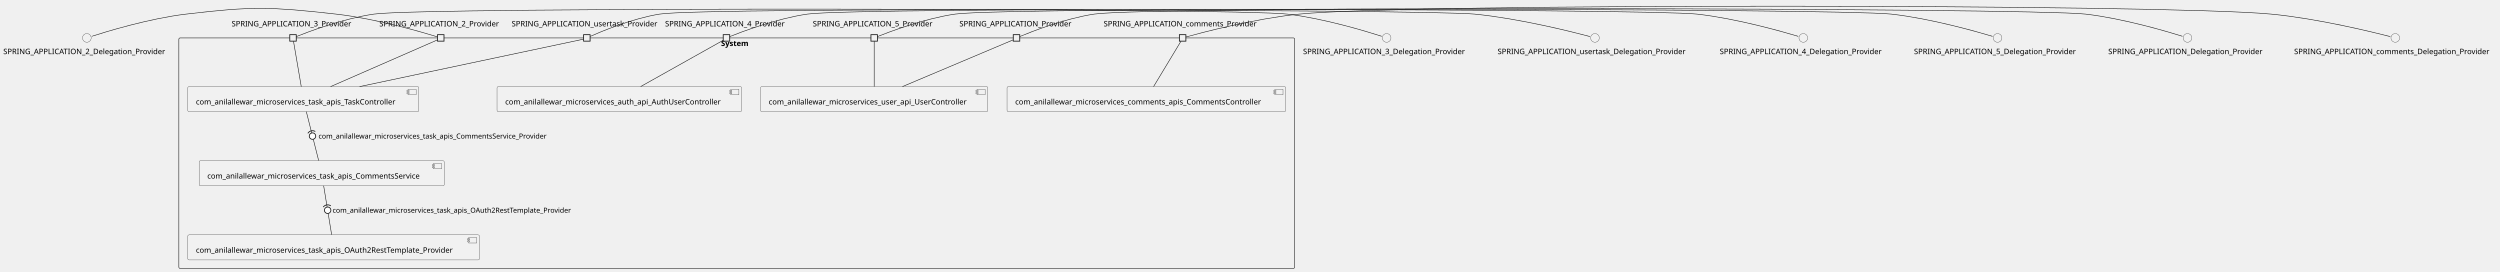
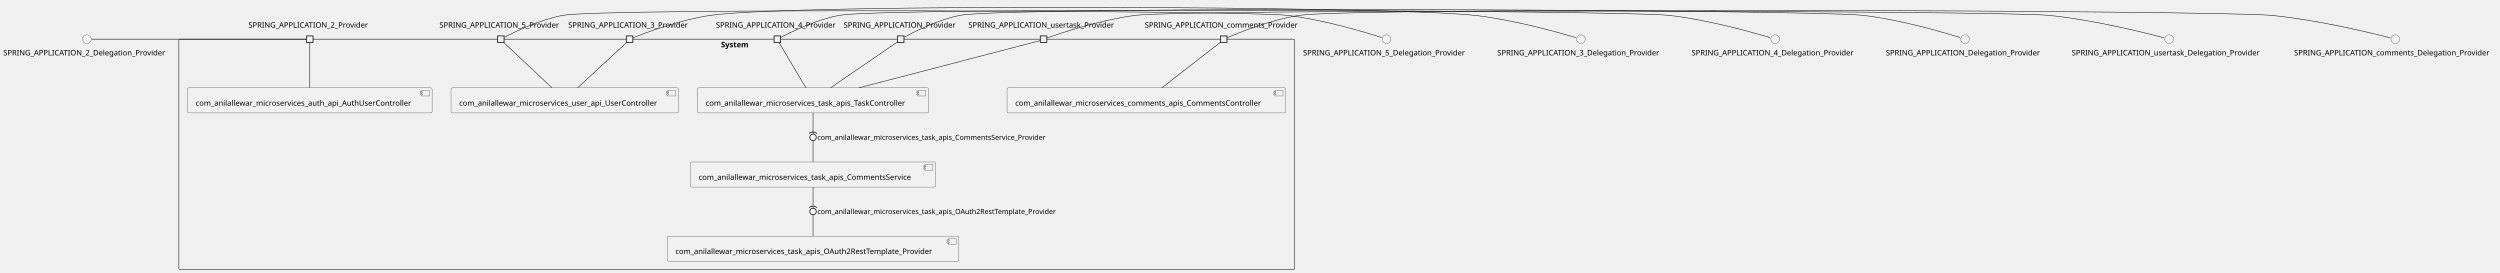
- <svg xmlns="http://www.w3.org/2000/svg" xmlns:xlink="http://www.w3.org/1999/xlink" contentStyleType="text/css" height="502px" preserveAspectRatio="none" style="width:4620px;height:502px;background:#FFFFFF;" version="1.1" viewBox="0 0 4620 502" width="4620px" zoomAndPan="magnify">
+ <svg xmlns="http://www.w3.org/2000/svg" xmlns:xlink="http://www.w3.org/1999/xlink" contentStyleType="text/css" height="504px" preserveAspectRatio="none" style="width:4620px;height:504px;background:#FFFFFF;" version="1.1" viewBox="0 0 4620 504" width="4620px" zoomAndPan="magnify">
  <defs />
  <g>
    <g id="cluster_System">
-       <rect fill="none" height="426" rx="2.5" ry="2.5" style="stroke:#181818;stroke-width:1.0;" width="2062" x="330.5" y="70.06" />
-       <text fill="#000000" font-family="sans-serif" font-size="14" font-weight="bold" lengthAdjust="spacing" textLength="58" x="1332.5" y="85.055">System</text>
+       <rect fill="none" height="426" rx="2.5" ry="2.5" style="stroke:#181818;stroke-width:1.0;" width="2062" x="330.5" y="72.38" />
+       <text fill="#000000" font-family="sans-serif" font-size="14" font-weight="bold" lengthAdjust="spacing" textLength="58" x="1332.5" y="87.375">System</text>
    </g>
    <g id="elem_com_anilallewar_microservices_auth_api_AuthUserController">
-       <a href="anilallewar-microservices-basics-spring-boot.repository#__WRhlgaWEe-ruNFKcMAAgA" target="_top" title="anilallewar-microservices-basics-spring-boot.repository#__WRhlgaWEe-ruNFKcMAAgA" xlink:actuate="onRequest" xlink:href="anilallewar-microservices-basics-spring-boot.repository#__WRhlgaWEe-ruNFKcMAAgA" xlink:show="new" xlink:title="anilallewar-microservices-basics-spring-boot.repository#__WRhlgaWEe-ruNFKcMAAgA" xlink:type="simple">
-         <rect fill="#F1F1F1" height="46.297" rx="2.5" ry="2.5" style="stroke:#181818;stroke-width:0.5;" width="452" x="918.5" y="160.06" />
-         <rect fill="#F1F1F1" height="10" style="stroke:#181818;stroke-width:0.5;" width="15" x="1350.5" y="165.06" />
-         <rect fill="#F1F1F1" height="2" style="stroke:#181818;stroke-width:0.5;" width="4" x="1348.5" y="167.06" />
-         <rect fill="#F1F1F1" height="2" style="stroke:#181818;stroke-width:0.5;" width="4" x="1348.5" y="171.06" />
-         <text fill="#000000" font-family="sans-serif" font-size="14" lengthAdjust="spacing" textLength="412" x="933.5" y="193.055">com_anilallewar_microservices_auth_api_AuthUserController</text>
+       <a href="anilallewar-microservices-basics-spring-boot.repository#_rg5DygdgEe-JcrG7cj9zJg" target="_top" title="anilallewar-microservices-basics-spring-boot.repository#_rg5DygdgEe-JcrG7cj9zJg" xlink:actuate="onRequest" xlink:href="anilallewar-microservices-basics-spring-boot.repository#_rg5DygdgEe-JcrG7cj9zJg" xlink:show="new" xlink:title="anilallewar-microservices-basics-spring-boot.repository#_rg5DygdgEe-JcrG7cj9zJg" xlink:type="simple">
+         <rect fill="#F1F1F1" height="46.297" rx="2.5" ry="2.5" style="stroke:#181818;stroke-width:0.5;" width="452" x="346.5" y="162.38" />
+         <rect fill="#F1F1F1" height="10" style="stroke:#181818;stroke-width:0.5;" width="15" x="778.5" y="167.38" />
+         <rect fill="#F1F1F1" height="2" style="stroke:#181818;stroke-width:0.5;" width="4" x="776.5" y="169.38" />
+         <rect fill="#F1F1F1" height="2" style="stroke:#181818;stroke-width:0.5;" width="4" x="776.5" y="173.38" />
+         <text fill="#000000" font-family="sans-serif" font-size="14" lengthAdjust="spacing" textLength="412" x="361.5" y="195.375">com_anilallewar_microservices_auth_api_AuthUserController</text>
      </a>
    </g>
    <g id="elem_com_anilallewar_microservices_comments_apis_CommentsController">
-       <a href="anilallewar-microservices-basics-spring-boot.repository#__WRhlgaWEe-ruNFKcMAAgA" target="_top" title="anilallewar-microservices-basics-spring-boot.repository#__WRhlgaWEe-ruNFKcMAAgA" xlink:actuate="onRequest" xlink:href="anilallewar-microservices-basics-spring-boot.repository#__WRhlgaWEe-ruNFKcMAAgA" xlink:show="new" xlink:title="anilallewar-microservices-basics-spring-boot.repository#__WRhlgaWEe-ruNFKcMAAgA" xlink:type="simple">
-         <rect fill="#F1F1F1" height="46.297" rx="2.5" ry="2.5" style="stroke:#181818;stroke-width:0.5;" width="515" x="1861" y="160.06" />
-         <rect fill="#F1F1F1" height="10" style="stroke:#181818;stroke-width:0.5;" width="15" x="2356" y="165.06" />
-         <rect fill="#F1F1F1" height="2" style="stroke:#181818;stroke-width:0.5;" width="4" x="2354" y="167.06" />
-         <rect fill="#F1F1F1" height="2" style="stroke:#181818;stroke-width:0.5;" width="4" x="2354" y="171.06" />
-         <text fill="#000000" font-family="sans-serif" font-size="14" lengthAdjust="spacing" textLength="475" x="1876" y="193.055">com_anilallewar_microservices_comments_apis_CommentsController</text>
+       <a href="anilallewar-microservices-basics-spring-boot.repository#_rg5DygdgEe-JcrG7cj9zJg" target="_top" title="anilallewar-microservices-basics-spring-boot.repository#_rg5DygdgEe-JcrG7cj9zJg" xlink:actuate="onRequest" xlink:href="anilallewar-microservices-basics-spring-boot.repository#_rg5DygdgEe-JcrG7cj9zJg" xlink:show="new" xlink:title="anilallewar-microservices-basics-spring-boot.repository#_rg5DygdgEe-JcrG7cj9zJg" xlink:type="simple">
+         <rect fill="#F1F1F1" height="46.297" rx="2.5" ry="2.5" style="stroke:#181818;stroke-width:0.5;" width="515" x="1861" y="162.38" />
+         <rect fill="#F1F1F1" height="10" style="stroke:#181818;stroke-width:0.5;" width="15" x="2356" y="167.38" />
+         <rect fill="#F1F1F1" height="2" style="stroke:#181818;stroke-width:0.5;" width="4" x="2354" y="169.38" />
+         <rect fill="#F1F1F1" height="2" style="stroke:#181818;stroke-width:0.5;" width="4" x="2354" y="173.38" />
+         <text fill="#000000" font-family="sans-serif" font-size="14" lengthAdjust="spacing" textLength="475" x="1876" y="195.375">com_anilallewar_microservices_comments_apis_CommentsController</text>
      </a>
    </g>
    <g id="elem_com_anilallewar_microservices_task_apis_CommentsService">
-       <a href="anilallewar-microservices-basics-spring-boot.repository#__WRhlgaWEe-ruNFKcMAAgA" target="_top" title="anilallewar-microservices-basics-spring-boot.repository#__WRhlgaWEe-ruNFKcMAAgA" xlink:actuate="onRequest" xlink:href="anilallewar-microservices-basics-spring-boot.repository#__WRhlgaWEe-ruNFKcMAAgA" xlink:show="new" xlink:title="anilallewar-microservices-basics-spring-boot.repository#__WRhlgaWEe-ruNFKcMAAgA" xlink:type="simple">
-         <rect fill="#F1F1F1" height="46.297" rx="2.5" ry="2.5" style="stroke:#181818;stroke-width:0.5;" width="453" x="368" y="297.06" />
-         <rect fill="#F1F1F1" height="10" style="stroke:#181818;stroke-width:0.5;" width="15" x="801" y="302.06" />
-         <rect fill="#F1F1F1" height="2" style="stroke:#181818;stroke-width:0.5;" width="4" x="799" y="304.06" />
-         <rect fill="#F1F1F1" height="2" style="stroke:#181818;stroke-width:0.5;" width="4" x="799" y="308.06" />
-         <text fill="#000000" font-family="sans-serif" font-size="14" lengthAdjust="spacing" textLength="413" x="383" y="330.055">com_anilallewar_microservices_task_apis_CommentsService</text>
+       <a href="anilallewar-microservices-basics-spring-boot.repository#_rg5DygdgEe-JcrG7cj9zJg" target="_top" title="anilallewar-microservices-basics-spring-boot.repository#_rg5DygdgEe-JcrG7cj9zJg" xlink:actuate="onRequest" xlink:href="anilallewar-microservices-basics-spring-boot.repository#_rg5DygdgEe-JcrG7cj9zJg" xlink:show="new" xlink:title="anilallewar-microservices-basics-spring-boot.repository#_rg5DygdgEe-JcrG7cj9zJg" xlink:type="simple">
+         <rect fill="#F1F1F1" height="46.297" rx="2.5" ry="2.5" style="stroke:#181818;stroke-width:0.5;" width="453" x="1276" y="299.38" />
+         <rect fill="#F1F1F1" height="10" style="stroke:#181818;stroke-width:0.5;" width="15" x="1709" y="304.38" />
+         <rect fill="#F1F1F1" height="2" style="stroke:#181818;stroke-width:0.5;" width="4" x="1707" y="306.38" />
+         <rect fill="#F1F1F1" height="2" style="stroke:#181818;stroke-width:0.5;" width="4" x="1707" y="310.38" />
+         <text fill="#000000" font-family="sans-serif" font-size="14" lengthAdjust="spacing" textLength="413" x="1291" y="332.375">com_anilallewar_microservices_task_apis_CommentsService</text>
      </a>
    </g>
    <g id="elem_com_anilallewar_microservices_task_apis_OAuth2RestTemplate_Provider">
-       <a href="anilallewar-microservices-basics-spring-boot.repository#__WRhlgaWEe-ruNFKcMAAgA" target="_top" title="anilallewar-microservices-basics-spring-boot.repository#__WRhlgaWEe-ruNFKcMAAgA" xlink:actuate="onRequest" xlink:href="anilallewar-microservices-basics-spring-boot.repository#__WRhlgaWEe-ruNFKcMAAgA" xlink:show="new" xlink:title="anilallewar-microservices-basics-spring-boot.repository#__WRhlgaWEe-ruNFKcMAAgA" xlink:type="simple">
-         <rect fill="#F1F1F1" height="46.297" rx="2.5" ry="2.5" style="stroke:#181818;stroke-width:0.5;" width="539" x="347" y="434.06" />
-         <rect fill="#F1F1F1" height="10" style="stroke:#181818;stroke-width:0.5;" width="15" x="866" y="439.06" />
-         <rect fill="#F1F1F1" height="2" style="stroke:#181818;stroke-width:0.5;" width="4" x="864" y="441.06" />
-         <rect fill="#F1F1F1" height="2" style="stroke:#181818;stroke-width:0.5;" width="4" x="864" y="445.06" />
-         <text fill="#000000" font-family="sans-serif" font-size="14" lengthAdjust="spacing" textLength="499" x="362" y="467.055">com_anilallewar_microservices_task_apis_OAuth2RestTemplate_Provider</text>
+       <a href="anilallewar-microservices-basics-spring-boot.repository#_rg5DygdgEe-JcrG7cj9zJg" target="_top" title="anilallewar-microservices-basics-spring-boot.repository#_rg5DygdgEe-JcrG7cj9zJg" xlink:actuate="onRequest" xlink:href="anilallewar-microservices-basics-spring-boot.repository#_rg5DygdgEe-JcrG7cj9zJg" xlink:show="new" xlink:title="anilallewar-microservices-basics-spring-boot.repository#_rg5DygdgEe-JcrG7cj9zJg" xlink:type="simple">
+         <rect fill="#F1F1F1" height="46.297" rx="2.5" ry="2.5" style="stroke:#181818;stroke-width:0.5;" width="539" x="1233" y="436.38" />
+         <rect fill="#F1F1F1" height="10" style="stroke:#181818;stroke-width:0.5;" width="15" x="1752" y="441.38" />
+         <rect fill="#F1F1F1" height="2" style="stroke:#181818;stroke-width:0.5;" width="4" x="1750" y="443.38" />
+         <rect fill="#F1F1F1" height="2" style="stroke:#181818;stroke-width:0.5;" width="4" x="1750" y="447.38" />
+         <text fill="#000000" font-family="sans-serif" font-size="14" lengthAdjust="spacing" textLength="499" x="1248" y="469.375">com_anilallewar_microservices_task_apis_OAuth2RestTemplate_Provider</text>
      </a>
    </g>
    <g id="elem_com_anilallewar_microservices_task_apis_TaskController">
-       <a href="anilallewar-microservices-basics-spring-boot.repository#__WRhlgaWEe-ruNFKcMAAgA" target="_top" title="anilallewar-microservices-basics-spring-boot.repository#__WRhlgaWEe-ruNFKcMAAgA" xlink:actuate="onRequest" xlink:href="anilallewar-microservices-basics-spring-boot.repository#__WRhlgaWEe-ruNFKcMAAgA" xlink:show="new" xlink:title="anilallewar-microservices-basics-spring-boot.repository#__WRhlgaWEe-ruNFKcMAAgA" xlink:type="simple">
-         <rect fill="#F1F1F1" height="46.297" rx="2.5" ry="2.5" style="stroke:#181818;stroke-width:0.5;" width="427" x="347" y="160.06" />
-         <rect fill="#F1F1F1" height="10" style="stroke:#181818;stroke-width:0.5;" width="15" x="754" y="165.06" />
-         <rect fill="#F1F1F1" height="2" style="stroke:#181818;stroke-width:0.5;" width="4" x="752" y="167.06" />
-         <rect fill="#F1F1F1" height="2" style="stroke:#181818;stroke-width:0.5;" width="4" x="752" y="171.06" />
-         <text fill="#000000" font-family="sans-serif" font-size="14" lengthAdjust="spacing" textLength="387" x="362" y="193.055">com_anilallewar_microservices_task_apis_TaskController</text>
+       <a href="anilallewar-microservices-basics-spring-boot.repository#_rg5DygdgEe-JcrG7cj9zJg" target="_top" title="anilallewar-microservices-basics-spring-boot.repository#_rg5DygdgEe-JcrG7cj9zJg" xlink:actuate="onRequest" xlink:href="anilallewar-microservices-basics-spring-boot.repository#_rg5DygdgEe-JcrG7cj9zJg" xlink:show="new" xlink:title="anilallewar-microservices-basics-spring-boot.repository#_rg5DygdgEe-JcrG7cj9zJg" xlink:type="simple">
+         <rect fill="#F1F1F1" height="46.297" rx="2.5" ry="2.5" style="stroke:#181818;stroke-width:0.5;" width="427" x="1289" y="162.38" />
+         <rect fill="#F1F1F1" height="10" style="stroke:#181818;stroke-width:0.5;" width="15" x="1696" y="167.38" />
+         <rect fill="#F1F1F1" height="2" style="stroke:#181818;stroke-width:0.5;" width="4" x="1694" y="169.38" />
+         <rect fill="#F1F1F1" height="2" style="stroke:#181818;stroke-width:0.5;" width="4" x="1694" y="173.38" />
+         <text fill="#000000" font-family="sans-serif" font-size="14" lengthAdjust="spacing" textLength="387" x="1304" y="195.375">com_anilallewar_microservices_task_apis_TaskController</text>
      </a>
    </g>
    <g id="elem_com_anilallewar_microservices_user_api_UserController">
-       <a href="anilallewar-microservices-basics-spring-boot.repository#__WRhlgaWEe-ruNFKcMAAgA" target="_top" title="anilallewar-microservices-basics-spring-boot.repository#__WRhlgaWEe-ruNFKcMAAgA" xlink:actuate="onRequest" xlink:href="anilallewar-microservices-basics-spring-boot.repository#__WRhlgaWEe-ruNFKcMAAgA" xlink:show="new" xlink:title="anilallewar-microservices-basics-spring-boot.repository#__WRhlgaWEe-ruNFKcMAAgA" xlink:type="simple">
-         <rect fill="#F1F1F1" height="46.297" rx="2.5" ry="2.5" style="stroke:#181818;stroke-width:0.5;" width="420" x="1405.5" y="160.06" />
-         <rect fill="#F1F1F1" height="10" style="stroke:#181818;stroke-width:0.5;" width="15" x="1805.5" y="165.06" />
-         <rect fill="#F1F1F1" height="2" style="stroke:#181818;stroke-width:0.5;" width="4" x="1803.5" y="167.06" />
-         <rect fill="#F1F1F1" height="2" style="stroke:#181818;stroke-width:0.5;" width="4" x="1803.5" y="171.06" />
-         <text fill="#000000" font-family="sans-serif" font-size="14" lengthAdjust="spacing" textLength="380" x="1420.5" y="193.055">com_anilallewar_microservices_user_api_UserController</text>
+       <a href="anilallewar-microservices-basics-spring-boot.repository#_rg5DygdgEe-JcrG7cj9zJg" target="_top" title="anilallewar-microservices-basics-spring-boot.repository#_rg5DygdgEe-JcrG7cj9zJg" xlink:actuate="onRequest" xlink:href="anilallewar-microservices-basics-spring-boot.repository#_rg5DygdgEe-JcrG7cj9zJg" xlink:show="new" xlink:title="anilallewar-microservices-basics-spring-boot.repository#_rg5DygdgEe-JcrG7cj9zJg" xlink:type="simple">
+         <rect fill="#F1F1F1" height="46.297" rx="2.5" ry="2.5" style="stroke:#181818;stroke-width:0.5;" width="420" x="833.5" y="162.38" />
+         <rect fill="#F1F1F1" height="10" style="stroke:#181818;stroke-width:0.5;" width="15" x="1233.5" y="167.38" />
+         <rect fill="#F1F1F1" height="2" style="stroke:#181818;stroke-width:0.5;" width="4" x="1231.5" y="169.38" />
+         <rect fill="#F1F1F1" height="2" style="stroke:#181818;stroke-width:0.5;" width="4" x="1231.5" y="173.38" />
+         <text fill="#000000" font-family="sans-serif" font-size="14" lengthAdjust="spacing" textLength="380" x="848.5" y="195.375">com_anilallewar_microservices_user_api_UserController</text>
      </a>
    </g>
-     <text fill="#000000" font-family="sans-serif" font-size="14" lengthAdjust="spacing" textLength="227" x="701" y="48.758">SPRING_APPLICATION_2_Provider</text>
-     <rect fill="#F1F1F1" height="12" style="stroke:#181818;stroke-width:1.5;" width="12" x="808.5" y="64.06" />
-     <text fill="#000000" font-family="sans-serif" font-size="14" lengthAdjust="spacing" textLength="227" x="428" y="48.758">SPRING_APPLICATION_3_Provider</text>
-     <rect fill="#F1F1F1" height="12" style="stroke:#181818;stroke-width:1.5;" width="12" x="535.5" y="64.06" />
-     <text fill="#000000" font-family="sans-serif" font-size="14" lengthAdjust="spacing" textLength="227" x="1229" y="48.758">SPRING_APPLICATION_4_Provider</text>
-     <rect fill="#F1F1F1" height="12" style="stroke:#181818;stroke-width:1.5;" width="12" x="1336.5" y="64.06" />
-     <text fill="#000000" font-family="sans-serif" font-size="14" lengthAdjust="spacing" textLength="227" x="1502" y="48.758">SPRING_APPLICATION_5_Provider</text>
-     <rect fill="#F1F1F1" height="12" style="stroke:#181818;stroke-width:1.5;" width="12" x="1609.5" y="64.06" />
-     <text fill="#000000" font-family="sans-serif" font-size="14" lengthAdjust="spacing" textLength="211" x="1773" y="48.758">SPRING_APPLICATION_Provider</text>
-     <rect fill="#F1F1F1" height="12" style="stroke:#181818;stroke-width:1.5;" width="12" x="1872.5" y="64.06" />
-     <text fill="#000000" font-family="sans-serif" font-size="14" lengthAdjust="spacing" textLength="292" x="2039.5" y="48.758">SPRING_APPLICATION_comments_Provider</text>
-     <rect fill="#F1F1F1" height="12" style="stroke:#181818;stroke-width:1.5;" width="12" x="2179.5" y="64.06" />
-     <text fill="#000000" font-family="sans-serif" font-size="14" lengthAdjust="spacing" textLength="278" x="945.5" y="48.758">SPRING_APPLICATION_usertask_Provider</text>
-     <rect fill="#F1F1F1" height="12" style="stroke:#181818;stroke-width:1.5;" width="12" x="1078.5" y="64.06" />
+     <text fill="#000000" font-family="sans-serif" font-size="14" lengthAdjust="spacing" textLength="227" x="459" y="51.078">SPRING_APPLICATION_2_Provider</text>
+     <rect fill="#F1F1F1" height="12" style="stroke:#181818;stroke-width:1.5;" width="12" x="566.5" y="66.38" />
+     <text fill="#000000" font-family="sans-serif" font-size="14" lengthAdjust="spacing" textLength="227" x="1050" y="51.078">SPRING_APPLICATION_3_Provider</text>
+     <rect fill="#F1F1F1" height="12" style="stroke:#181818;stroke-width:1.5;" width="12" x="1157.5" y="66.38" />
+     <text fill="#000000" font-family="sans-serif" font-size="14" lengthAdjust="spacing" textLength="227" x="1323" y="51.078">SPRING_APPLICATION_4_Provider</text>
+     <rect fill="#F1F1F1" height="12" style="stroke:#181818;stroke-width:1.5;" width="12" x="1430.5" y="66.38" />
+     <text fill="#000000" font-family="sans-serif" font-size="14" lengthAdjust="spacing" textLength="227" x="812" y="51.078">SPRING_APPLICATION_5_Provider</text>
+     <rect fill="#F1F1F1" height="12" style="stroke:#181818;stroke-width:1.5;" width="12" x="919.5" y="66.38" />
+     <text fill="#000000" font-family="sans-serif" font-size="14" lengthAdjust="spacing" textLength="211" x="1559" y="51.078">SPRING_APPLICATION_Provider</text>
+     <rect fill="#F1F1F1" height="12" style="stroke:#181818;stroke-width:1.5;" width="12" x="1658.5" y="66.38" />
+     <text fill="#000000" font-family="sans-serif" font-size="14" lengthAdjust="spacing" textLength="292" x="2115.5" y="51.078">SPRING_APPLICATION_comments_Provider</text>
+     <rect fill="#F1F1F1" height="12" style="stroke:#181818;stroke-width:1.5;" width="12" x="2255.5" y="66.38" />
+     <text fill="#000000" font-family="sans-serif" font-size="14" lengthAdjust="spacing" textLength="278" x="1789.5" y="51.078">SPRING_APPLICATION_usertask_Provider</text>
+     <rect fill="#F1F1F1" height="12" style="stroke:#181818;stroke-width:1.5;" width="12" x="1922.5" y="66.38" />
    <g id="elem_SPRING_APPLICATION_2_Delegation_Provider">
-       <ellipse cx="160.5" cy="70.06" fill="#F1F1F1" rx="8" ry="8" style="stroke:#181818;stroke-width:0.5;" />
-       <text fill="#000000" font-family="sans-serif" font-size="14" lengthAdjust="spacing" textLength="309" x="6" y="100.055">SPRING_APPLICATION_2_Delegation_Provider</text>
+       <ellipse cx="160.5" cy="72.38" fill="#F1F1F1" rx="8" ry="8" style="stroke:#181818;stroke-width:0.5;" />
+       <text fill="#000000" font-family="sans-serif" font-size="14" lengthAdjust="spacing" textLength="309" x="6" y="102.375">SPRING_APPLICATION_2_Delegation_Provider</text>
    </g>
    <g id="elem_SPRING_APPLICATION_3_Delegation_Provider">
-       <ellipse cx="2562.5" cy="70.06" fill="#F1F1F1" rx="8" ry="8" style="stroke:#181818;stroke-width:0.5;" />
-       <text fill="#000000" font-family="sans-serif" font-size="14" lengthAdjust="spacing" textLength="309" x="2408" y="100.055">SPRING_APPLICATION_3_Delegation_Provider</text>
+       <ellipse cx="2921.5" cy="72.38" fill="#F1F1F1" rx="8" ry="8" style="stroke:#181818;stroke-width:0.5;" />
+       <text fill="#000000" font-family="sans-serif" font-size="14" lengthAdjust="spacing" textLength="309" x="2767" y="102.375">SPRING_APPLICATION_3_Delegation_Provider</text>
    </g>
    <g id="elem_SPRING_APPLICATION_4_Delegation_Provider">
-       <ellipse cx="3332.5" cy="70.06" fill="#F1F1F1" rx="8" ry="8" style="stroke:#181818;stroke-width:0.5;" />
-       <text fill="#000000" font-family="sans-serif" font-size="14" lengthAdjust="spacing" textLength="309" x="3178" y="100.055">SPRING_APPLICATION_4_Delegation_Provider</text>
+       <ellipse cx="3280.5" cy="72.38" fill="#F1F1F1" rx="8" ry="8" style="stroke:#181818;stroke-width:0.5;" />
+       <text fill="#000000" font-family="sans-serif" font-size="14" lengthAdjust="spacing" textLength="309" x="3126" y="102.375">SPRING_APPLICATION_4_Delegation_Provider</text>
    </g>
    <g id="elem_SPRING_APPLICATION_5_Delegation_Provider">
-       <ellipse cx="3691.5" cy="70.06" fill="#F1F1F1" rx="8" ry="8" style="stroke:#181818;stroke-width:0.5;" />
-       <text fill="#000000" font-family="sans-serif" font-size="14" lengthAdjust="spacing" textLength="309" x="3537" y="100.055">SPRING_APPLICATION_5_Delegation_Provider</text>
+       <ellipse cx="2562.5" cy="72.38" fill="#F1F1F1" rx="8" ry="8" style="stroke:#181818;stroke-width:0.5;" />
+       <text fill="#000000" font-family="sans-serif" font-size="14" lengthAdjust="spacing" textLength="309" x="2408" y="102.375">SPRING_APPLICATION_5_Delegation_Provider</text>
    </g>
    <g id="elem_SPRING_APPLICATION_Delegation_Provider">
-       <ellipse cx="4042.5" cy="70.06" fill="#F1F1F1" rx="8" ry="8" style="stroke:#181818;stroke-width:0.5;" />
-       <text fill="#000000" font-family="sans-serif" font-size="14" lengthAdjust="spacing" textLength="293" x="3896" y="100.055">SPRING_APPLICATION_Delegation_Provider</text>
+       <ellipse cx="3631.5" cy="72.38" fill="#F1F1F1" rx="8" ry="8" style="stroke:#181818;stroke-width:0.5;" />
+       <text fill="#000000" font-family="sans-serif" font-size="14" lengthAdjust="spacing" textLength="293" x="3485" y="102.375">SPRING_APPLICATION_Delegation_Provider</text>
    </g>
    <g id="elem_SPRING_APPLICATION_comments_Delegation_Provider">
-       <ellipse cx="4426.5" cy="70.06" fill="#F1F1F1" rx="8" ry="8" style="stroke:#181818;stroke-width:0.5;" />
-       <text fill="#000000" font-family="sans-serif" font-size="14" lengthAdjust="spacing" textLength="374" x="4239.5" y="100.055">SPRING_APPLICATION_comments_Delegation_Provider</text>
+       <ellipse cx="4426.5" cy="72.38" fill="#F1F1F1" rx="8" ry="8" style="stroke:#181818;stroke-width:0.5;" />
+       <text fill="#000000" font-family="sans-serif" font-size="14" lengthAdjust="spacing" textLength="374" x="4239.5" y="102.375">SPRING_APPLICATION_comments_Delegation_Provider</text>
    </g>
    <g id="elem_SPRING_APPLICATION_usertask_Delegation_Provider">
-       <ellipse cx="2947.5" cy="70.06" fill="#F1F1F1" rx="8" ry="8" style="stroke:#181818;stroke-width:0.5;" />
-       <text fill="#000000" font-family="sans-serif" font-size="14" lengthAdjust="spacing" textLength="360" x="2767.5" y="100.055">SPRING_APPLICATION_usertask_Delegation_Provider</text>
+       <ellipse cx="4008.5" cy="72.38" fill="#F1F1F1" rx="8" ry="8" style="stroke:#181818;stroke-width:0.5;" />
+       <text fill="#000000" font-family="sans-serif" font-size="14" lengthAdjust="spacing" textLength="360" x="3828.5" y="102.375">SPRING_APPLICATION_usertask_Delegation_Provider</text>
    </g>
    <g id="link_SPRING_APPLICATION_2_Delegation_Provider_SPRING_APPLICATION_2_Provider">
-       <path d="M169.53,67.09 C195.97,58.57 275.68,34.14 344,26.06 C466.26,11.61 498.66,12.33 621,26.06 C695.98,34.48 784.28,60.69 808.24,68.1 " fill="none" id="SPRING_APPLICATION_2_Delegation_Provider-SPRING_APPLICATION_2_Provider" style="stroke:#181818;stroke-width:1.0;" />
+       <path d="M169.69,72.38 C223.3,72.38 523.27,72.38 566.35,72.38 " fill="none" id="SPRING_APPLICATION_2_Delegation_Provider-SPRING_APPLICATION_2_Provider" style="stroke:#181818;stroke-width:1.0;" />
    </g>
-     <g id="link_SPRING_APPLICATION_2_Provider_com_anilallewar_microservices_task_apis_TaskController">
-       <path d="M808.22,73.8 C781.45,85.51 675.24,131.92 610.9,160.03 " fill="none" id="SPRING_APPLICATION_2_Provider-com_anilallewar_microservices_task_apis_TaskController" style="stroke:#181818;stroke-width:1.0;" />
+     <g id="link_SPRING_APPLICATION_2_Provider_com_anilallewar_microservices_auth_api_AuthUserController">
+       <path d="M572.5,78.44 C572.5,93.03 572.5,135.84 572.5,162.36 " fill="none" id="SPRING_APPLICATION_2_Provider-com_anilallewar_microservices_auth_api_AuthUserController" style="stroke:#181818;stroke-width:1.0;" />
    </g>
    <g id="link_SPRING_APPLICATION_3_Delegation_Provider_SPRING_APPLICATION_3_Provider">
-       <path d="M2553.47,67.09 C2527.03,58.57 2447.32,34.14 2379,26.06 C2285.87,15.05 783.82,12.68 691,26.06 C633.69,34.32 567.73,59.52 547.62,67.56 " fill="none" id="SPRING_APPLICATION_3_Delegation_Provider-SPRING_APPLICATION_3_Provider" style="stroke:#181818;stroke-width:1.0;" />
+       <path d="M2912.22,69.53 C2884.27,61.12 2798.32,36.49 2725,28.38 C2569.06,11.13 1468.28,6 1313,28.38 C1255.69,36.64 1189.73,61.84 1169.62,69.88 " fill="none" id="SPRING_APPLICATION_3_Delegation_Provider-SPRING_APPLICATION_3_Provider" style="stroke:#181818;stroke-width:1.0;" />
    </g>
-     <g id="link_SPRING_APPLICATION_3_Provider_com_anilallewar_microservices_task_apis_TaskController">
-       <path d="M542.37,76.12 C544.86,90.71 552.19,133.52 556.73,160.04 " fill="none" id="SPRING_APPLICATION_3_Provider-com_anilallewar_microservices_task_apis_TaskController" style="stroke:#181818;stroke-width:1.0;" />
+     <g id="link_SPRING_APPLICATION_3_Provider_com_anilallewar_microservices_user_api_UserController">
+       <path d="M1158.03,78.44 C1142.26,93.03 1095.98,135.84 1067.31,162.36 " fill="none" id="SPRING_APPLICATION_3_Provider-com_anilallewar_microservices_user_api_UserController" style="stroke:#181818;stroke-width:1.0;" />
    </g>
    <g id="link_SPRING_APPLICATION_4_Delegation_Provider_SPRING_APPLICATION_4_Provider">
-       <path d="M3323.22,67.21 C3295.27,58.8 3209.32,34.17 3136,26.06 C3045.22,16.02 1582.4,13.03 1492,26.06 C1434.69,34.32 1368.73,59.52 1348.62,67.56 " fill="none" id="SPRING_APPLICATION_4_Delegation_Provider-SPRING_APPLICATION_4_Provider" style="stroke:#181818;stroke-width:1.0;" />
+       <path d="M3271.22,69.53 C3243.27,61.12 3157.32,36.49 3084,28.38 C2999.35,19.02 1634.74,12.84 1551,28.38 C1507.66,36.42 1459.55,60.23 1442.72,69.04 " fill="none" id="SPRING_APPLICATION_4_Delegation_Provider-SPRING_APPLICATION_4_Provider" style="stroke:#181818;stroke-width:1.0;" />
    </g>
-     <g id="link_SPRING_APPLICATION_4_Provider_com_anilallewar_microservices_auth_api_AuthUserController">
-       <path d="M1336.36,74.5 C1313.64,87.24 1233.17,132.35 1183.95,159.94 " fill="none" id="SPRING_APPLICATION_4_Provider-com_anilallewar_microservices_auth_api_AuthUserController" style="stroke:#181818;stroke-width:1.0;" />
+     <g id="link_SPRING_APPLICATION_4_Provider_com_anilallewar_microservices_task_apis_TaskController">
+       <path d="M1439.51,78.44 C1448.18,93.03 1473.64,135.84 1489.41,162.36 " fill="none" id="SPRING_APPLICATION_4_Provider-com_anilallewar_microservices_task_apis_TaskController" style="stroke:#181818;stroke-width:1.0;" />
    </g>
    <g id="link_SPRING_APPLICATION_5_Delegation_Provider_SPRING_APPLICATION_5_Provider">
-       <path d="M3682.22,67.21 C3654.27,58.8 3568.32,34.17 3495,26.06 C3399.47,15.5 1860.13,12.35 1765,26.06 C1707.69,34.32 1641.73,59.52 1621.62,67.56 " fill="none" id="SPRING_APPLICATION_5_Delegation_Provider-SPRING_APPLICATION_5_Provider" style="stroke:#181818;stroke-width:1.0;" />
+       <path d="M2553.47,69.41 C2527.03,60.89 2447.32,36.46 2379,28.38 C2305.13,19.65 1113.14,14.81 1040,28.38 C996.66,36.42 948.55,60.23 931.72,69.04 " fill="none" id="SPRING_APPLICATION_5_Delegation_Provider-SPRING_APPLICATION_5_Provider" style="stroke:#181818;stroke-width:1.0;" />
    </g>
    <g id="link_SPRING_APPLICATION_5_Provider_com_anilallewar_microservices_user_api_UserController">
-       <path d="M1615.5,76.12 C1615.5,90.71 1615.5,133.52 1615.5,160.04 " fill="none" id="SPRING_APPLICATION_5_Provider-com_anilallewar_microservices_user_api_UserController" style="stroke:#181818;stroke-width:1.0;" />
+       <path d="M930.88,78.44 C946.39,93.03 991.89,135.84 1020.09,162.36 " fill="none" id="SPRING_APPLICATION_5_Provider-com_anilallewar_microservices_user_api_UserController" style="stroke:#181818;stroke-width:1.0;" />
    </g>
    <g id="link_SPRING_APPLICATION_Delegation_Provider_SPRING_APPLICATION_Provider">
-       <path d="M4033.22,67.09 C4006.04,58.57 3924.11,34.13 3854,26.06 C3752.89,14.42 2122.65,10.98 2022,26.06 C1967.11,34.29 1904.22,59.28 1884.64,67.45 " fill="none" id="SPRING_APPLICATION_Delegation_Provider-SPRING_APPLICATION_Provider" style="stroke:#181818;stroke-width:1.0;" />
+       <path d="M3622.22,69.41 C3595.04,60.89 3513.11,36.45 3443,28.38 C3350.89,17.77 1865.04,10.77 1774,28.38 C1732.56,36.39 1686.91,60 1670.66,68.92 " fill="none" id="SPRING_APPLICATION_Delegation_Provider-SPRING_APPLICATION_Provider" style="stroke:#181818;stroke-width:1.0;" />
    </g>
-     <g id="link_SPRING_APPLICATION_Provider_com_anilallewar_microservices_user_api_UserController">
-       <path d="M1872,73.8 C1844.27,85.51 1734.3,131.92 1667.69,160.03 " fill="none" id="SPRING_APPLICATION_Provider-com_anilallewar_microservices_user_api_UserController" style="stroke:#181818;stroke-width:1.0;" />
+     <g id="link_SPRING_APPLICATION_Provider_com_anilallewar_microservices_task_apis_TaskController">
+       <path d="M1658.35,77.6 C1638.35,91.3 1574.21,135.25 1534.72,162.3 " fill="none" id="SPRING_APPLICATION_Provider-com_anilallewar_microservices_task_apis_TaskController" style="stroke:#181818;stroke-width:1.0;" />
    </g>
    <g id="link_SPRING_APPLICATION_comments_Delegation_Provider_SPRING_APPLICATION_comments_Provider">
-       <path d="M4417.41,67.67 C4386.69,59.74 4283.83,34.31 4197,26.06 C3998.34,7.19 2599.54,6 2401,26.06 C2317.04,34.54 2217.44,61.17 2191.77,68.29 " fill="none" id="SPRING_APPLICATION_comments_Delegation_Provider-SPRING_APPLICATION_comments_Provider" style="stroke:#181818;stroke-width:1.0;" />
+       <path d="M4417.41,69.99 C4386.69,62.06 4283.83,36.63 4197,28.38 C4097.67,18.94 2499.62,13.2 2401,28.38 C2347.79,36.57 2287.04,61.37 2267.73,69.65 " fill="none" id="SPRING_APPLICATION_comments_Delegation_Provider-SPRING_APPLICATION_comments_Provider" style="stroke:#181818;stroke-width:1.0;" />
    </g>
    <g id="link_SPRING_APPLICATION_comments_Provider_com_anilallewar_microservices_comments_apis_CommentsController">
-       <path d="M2182.45,76.12 C2173.64,90.71 2147.8,133.52 2131.79,160.04 " fill="none" id="SPRING_APPLICATION_comments_Provider-com_anilallewar_microservices_comments_apis_CommentsController" style="stroke:#181818;stroke-width:1.0;" />
+       <path d="M2255.36,78.15 C2236.97,92.42 2181.51,135.47 2147.09,162.18 " fill="none" id="SPRING_APPLICATION_comments_Provider-com_anilallewar_microservices_comments_apis_CommentsController" style="stroke:#181818;stroke-width:1.0;" />
    </g>
    <g id="link_SPRING_APPLICATION_usertask_Delegation_Provider_SPRING_APPLICATION_usertask_Provider">
-       <path d="M2938.27,67.56 C2908,59.5 2808.86,34.27 2725,26.06 C2641.73,17.91 1301.62,12.89 1219,26.06 C1167.81,34.22 1109.63,58.82 1090.76,67.22 " fill="none" id="SPRING_APPLICATION_usertask_Delegation_Provider-SPRING_APPLICATION_usertask_Provider" style="stroke:#181818;stroke-width:1.0;" />
+       <path d="M3999.27,69.88 C3969,61.82 3869.86,36.59 3786,28.38 C3692.67,19.24 2191.02,16.5 2098,28.38 C2032.56,36.74 1956.27,62.54 1934.55,70.21 " fill="none" id="SPRING_APPLICATION_usertask_Delegation_Provider-SPRING_APPLICATION_usertask_Provider" style="stroke:#181818;stroke-width:1.0;" />
    </g>
    <g id="link_SPRING_APPLICATION_usertask_Provider_com_anilallewar_microservices_task_apis_TaskController">
-       <path d="M1078.25,72.38 C1037.2,81.08 803.55,130.57 664.54,160.02 " fill="none" id="SPRING_APPLICATION_usertask_Provider-com_anilallewar_microservices_task_apis_TaskController" style="stroke:#181818;stroke-width:1.0;" />
+       <path d="M1922.48,74.95 C1886.63,84.29 1699.09,133.16 1587.1,162.34 " fill="none" id="SPRING_APPLICATION_usertask_Provider-com_anilallewar_microservices_task_apis_TaskController" style="stroke:#181818;stroke-width:1.0;" />
    </g>
    <g id="link_com_anilallewar_microservices_task_apis_TaskController_com_anilallewar_microservices_task_apis_CommentsService">
-       <path d="M566.11,206.35 C572.41,231.37 582.57,271.71 588.88,296.73 " fill="none" id="com_anilallewar_microservices_task_apis_TaskController-com_anilallewar_microservices_task_apis_CommentsService" style="stroke:#181818;stroke-width:1.0;" />
-       <text fill="#000000" font-family="sans-serif" font-size="13" lengthAdjust="spacing" textLength="447" x="588.5" y="256.127">com_anilallewar_microservices_task_apis_CommentsService_Provider</text>
-       <path d="M582.621,242.956 A10,10 0 0 0 568.907 246.411" fill="none" style="stroke:#181818;stroke-width:1.5;" />
-       <ellipse cx="577.491" cy="251.54" fill="#FFFFFF" rx="6" ry="6" style="stroke:#181818;stroke-width:1.5;" />
+       <path d="M1502.5,208.67 C1502.5,233.69 1502.5,274.03 1502.5,299.05 " fill="none" id="com_anilallewar_microservices_task_apis_TaskController-com_anilallewar_microservices_task_apis_CommentsService" style="stroke:#181818;stroke-width:1.0;" />
+       <text fill="#000000" font-family="sans-serif" font-size="13" lengthAdjust="spacing" textLength="447" x="1510.5" y="258.447">com_anilallewar_microservices_task_apis_CommentsService_Provider</text>
+       <path d="M1509.571,246.789 A10,10 0 0 0 1495.429 246.789" fill="none" style="stroke:#181818;stroke-width:1.5;" />
+       <ellipse cx="1502.5" cy="253.86" fill="#FFFFFF" rx="6" ry="6" style="stroke:#181818;stroke-width:1.5;" />
    </g>
    <g id="link_com_anilallewar_microservices_task_apis_CommentsService_com_anilallewar_microservices_task_apis_OAuth2RestTemplate_Provider">
-       <path d="M598.13,343.35 C602.21,368.37 608.78,408.71 612.86,433.73 " fill="none" id="com_anilallewar_microservices_task_apis_CommentsService-com_anilallewar_microservices_task_apis_OAuth2RestTemplate_Provider" style="stroke:#181818;stroke-width:1.0;" />
-       <text fill="#000000" font-family="sans-serif" font-size="13" lengthAdjust="spacing" textLength="465" x="614.5" y="393.127">com_anilallewar_microservices_task_apis_OAuth2RestTemplate_Provider</text>
-       <path d="M611.337,380.424 A10,10 0 0 0 597.379 382.698" fill="none" style="stroke:#181818;stroke-width:1.5;" />
-       <ellipse cx="605.495" cy="388.54" fill="#FFFFFF" rx="6" ry="6" style="stroke:#181818;stroke-width:1.5;" />
+       <path d="M1502.5,345.67 C1502.5,370.69 1502.5,411.03 1502.5,436.05 " fill="none" id="com_anilallewar_microservices_task_apis_CommentsService-com_anilallewar_microservices_task_apis_OAuth2RestTemplate_Provider" style="stroke:#181818;stroke-width:1.0;" />
+       <text fill="#000000" font-family="sans-serif" font-size="13" lengthAdjust="spacing" textLength="465" x="1510.5" y="395.447">com_anilallewar_microservices_task_apis_OAuth2RestTemplate_Provider</text>
+       <path d="M1509.571,383.789 A10,10 0 0 0 1495.429 383.789" fill="none" style="stroke:#181818;stroke-width:1.5;" />
+       <ellipse cx="1502.5" cy="390.86" fill="#FFFFFF" rx="6" ry="6" style="stroke:#181818;stroke-width:1.5;" />
    </g>
  </g>
</svg>
